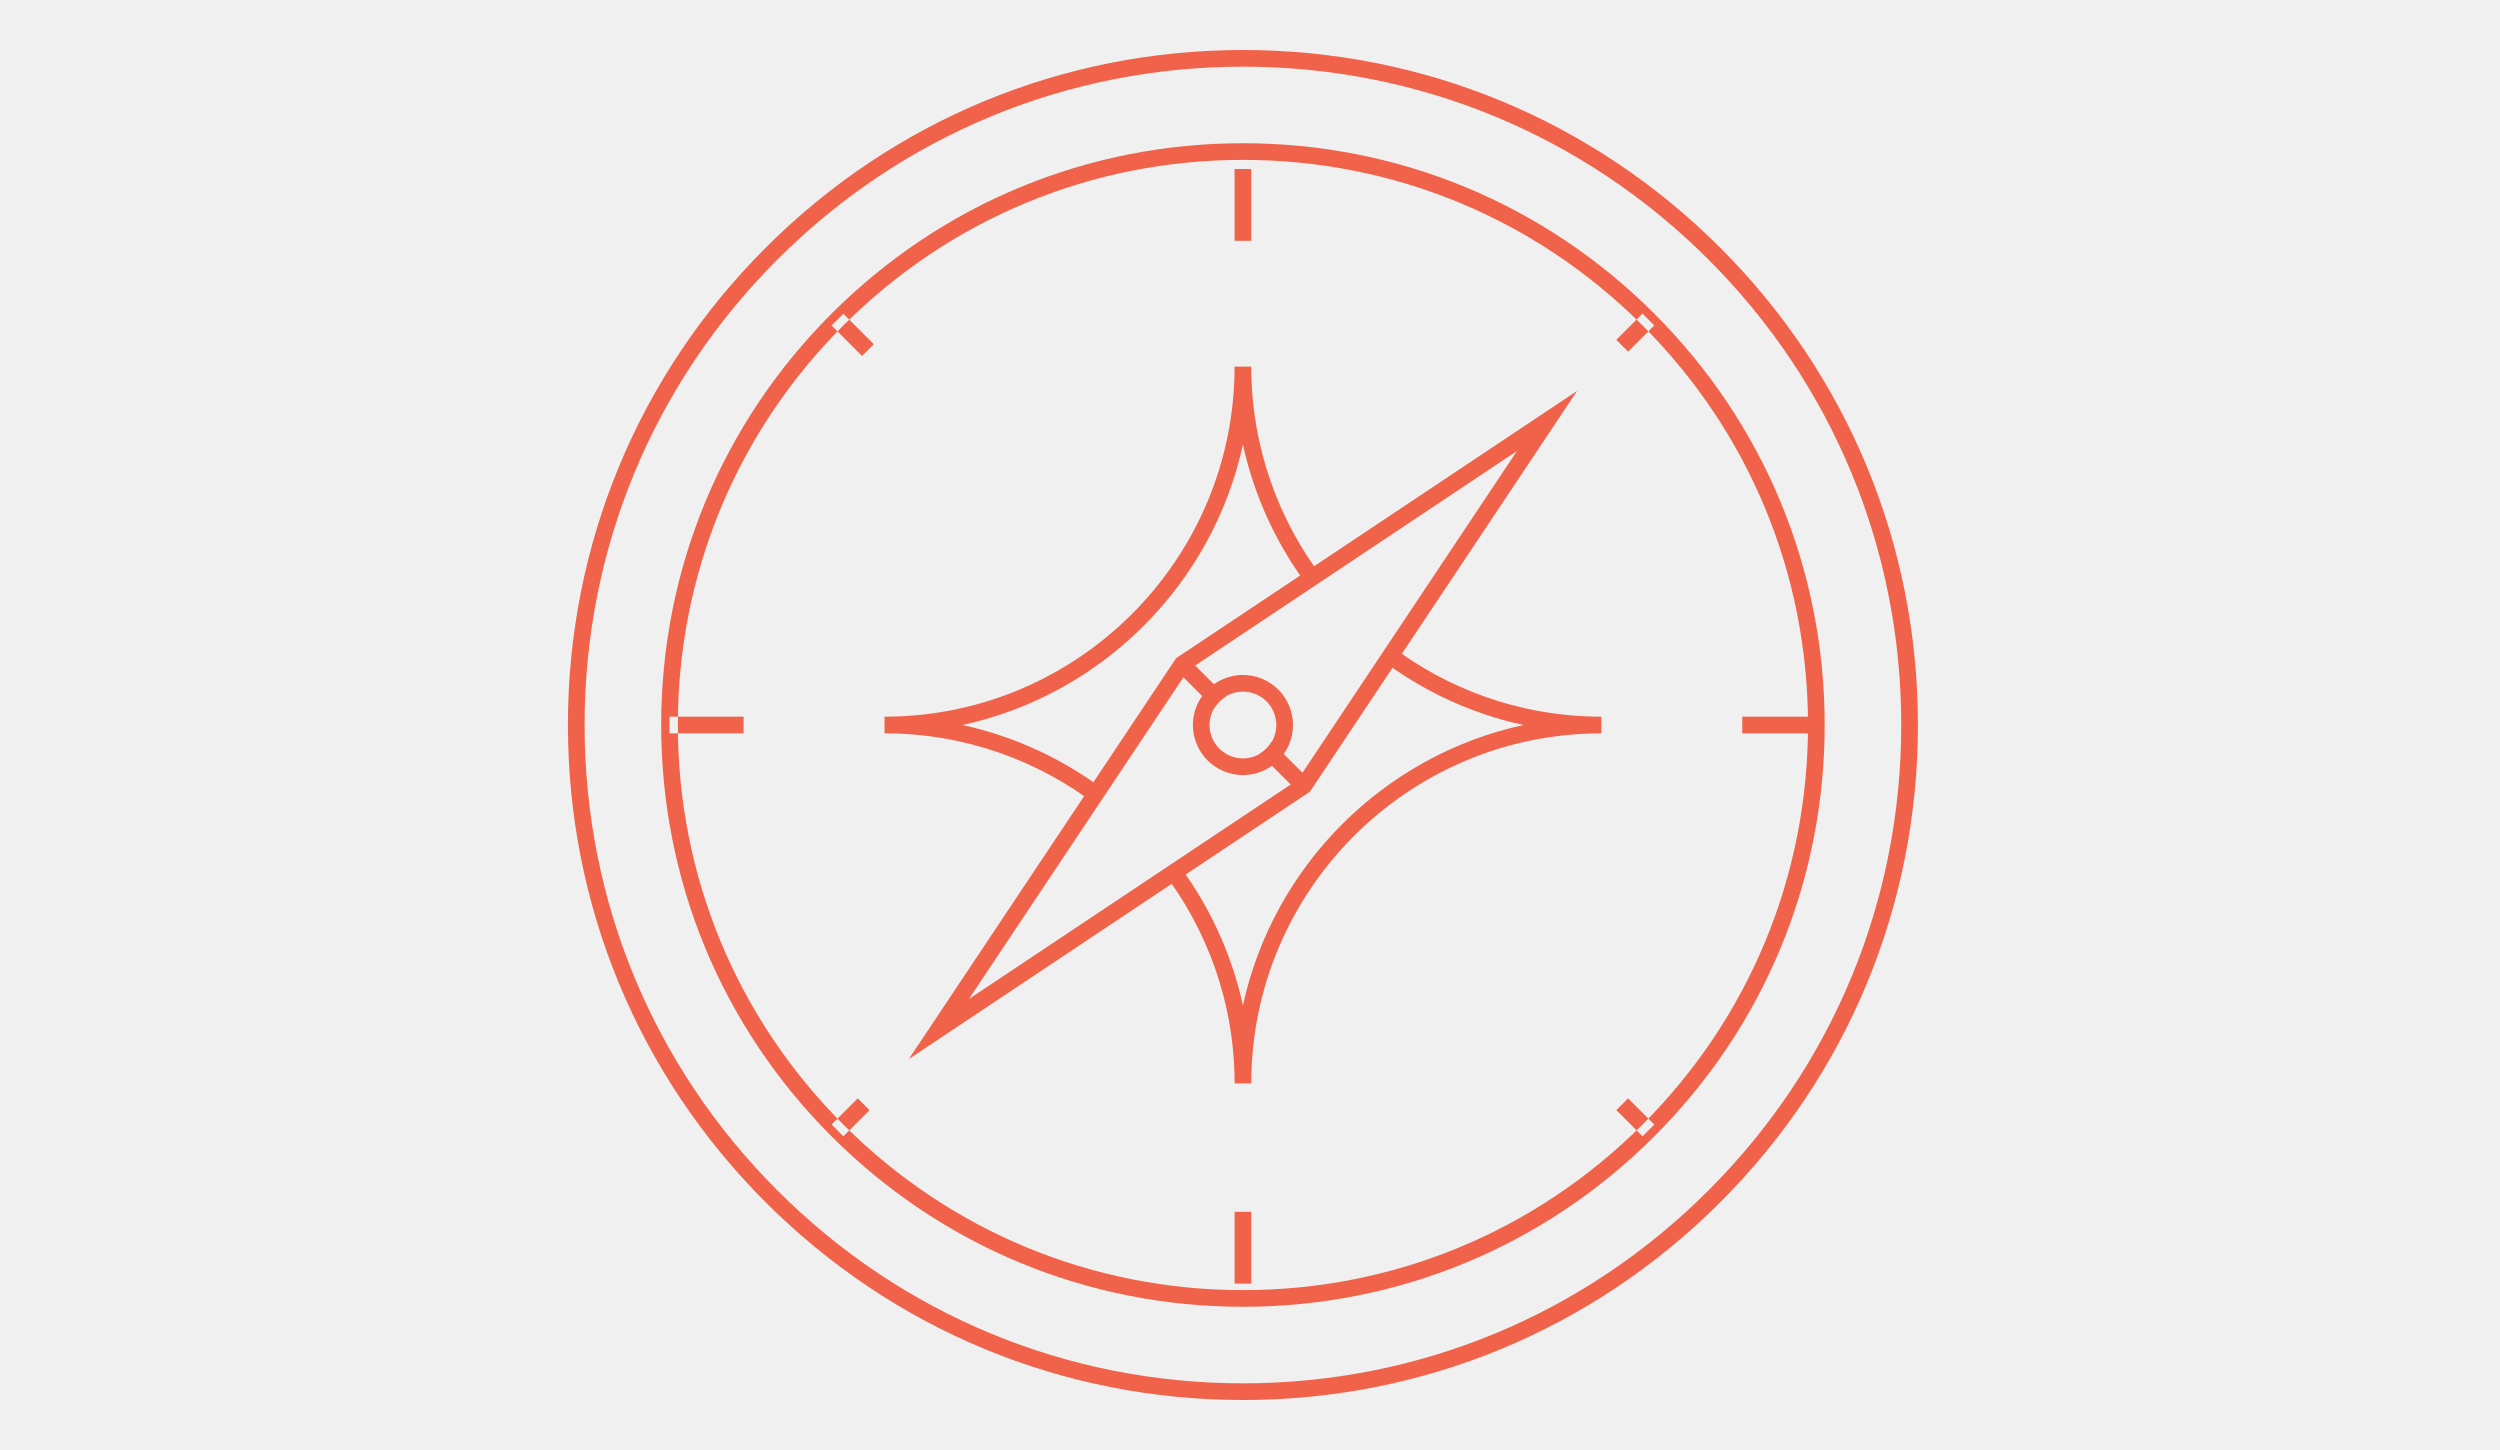
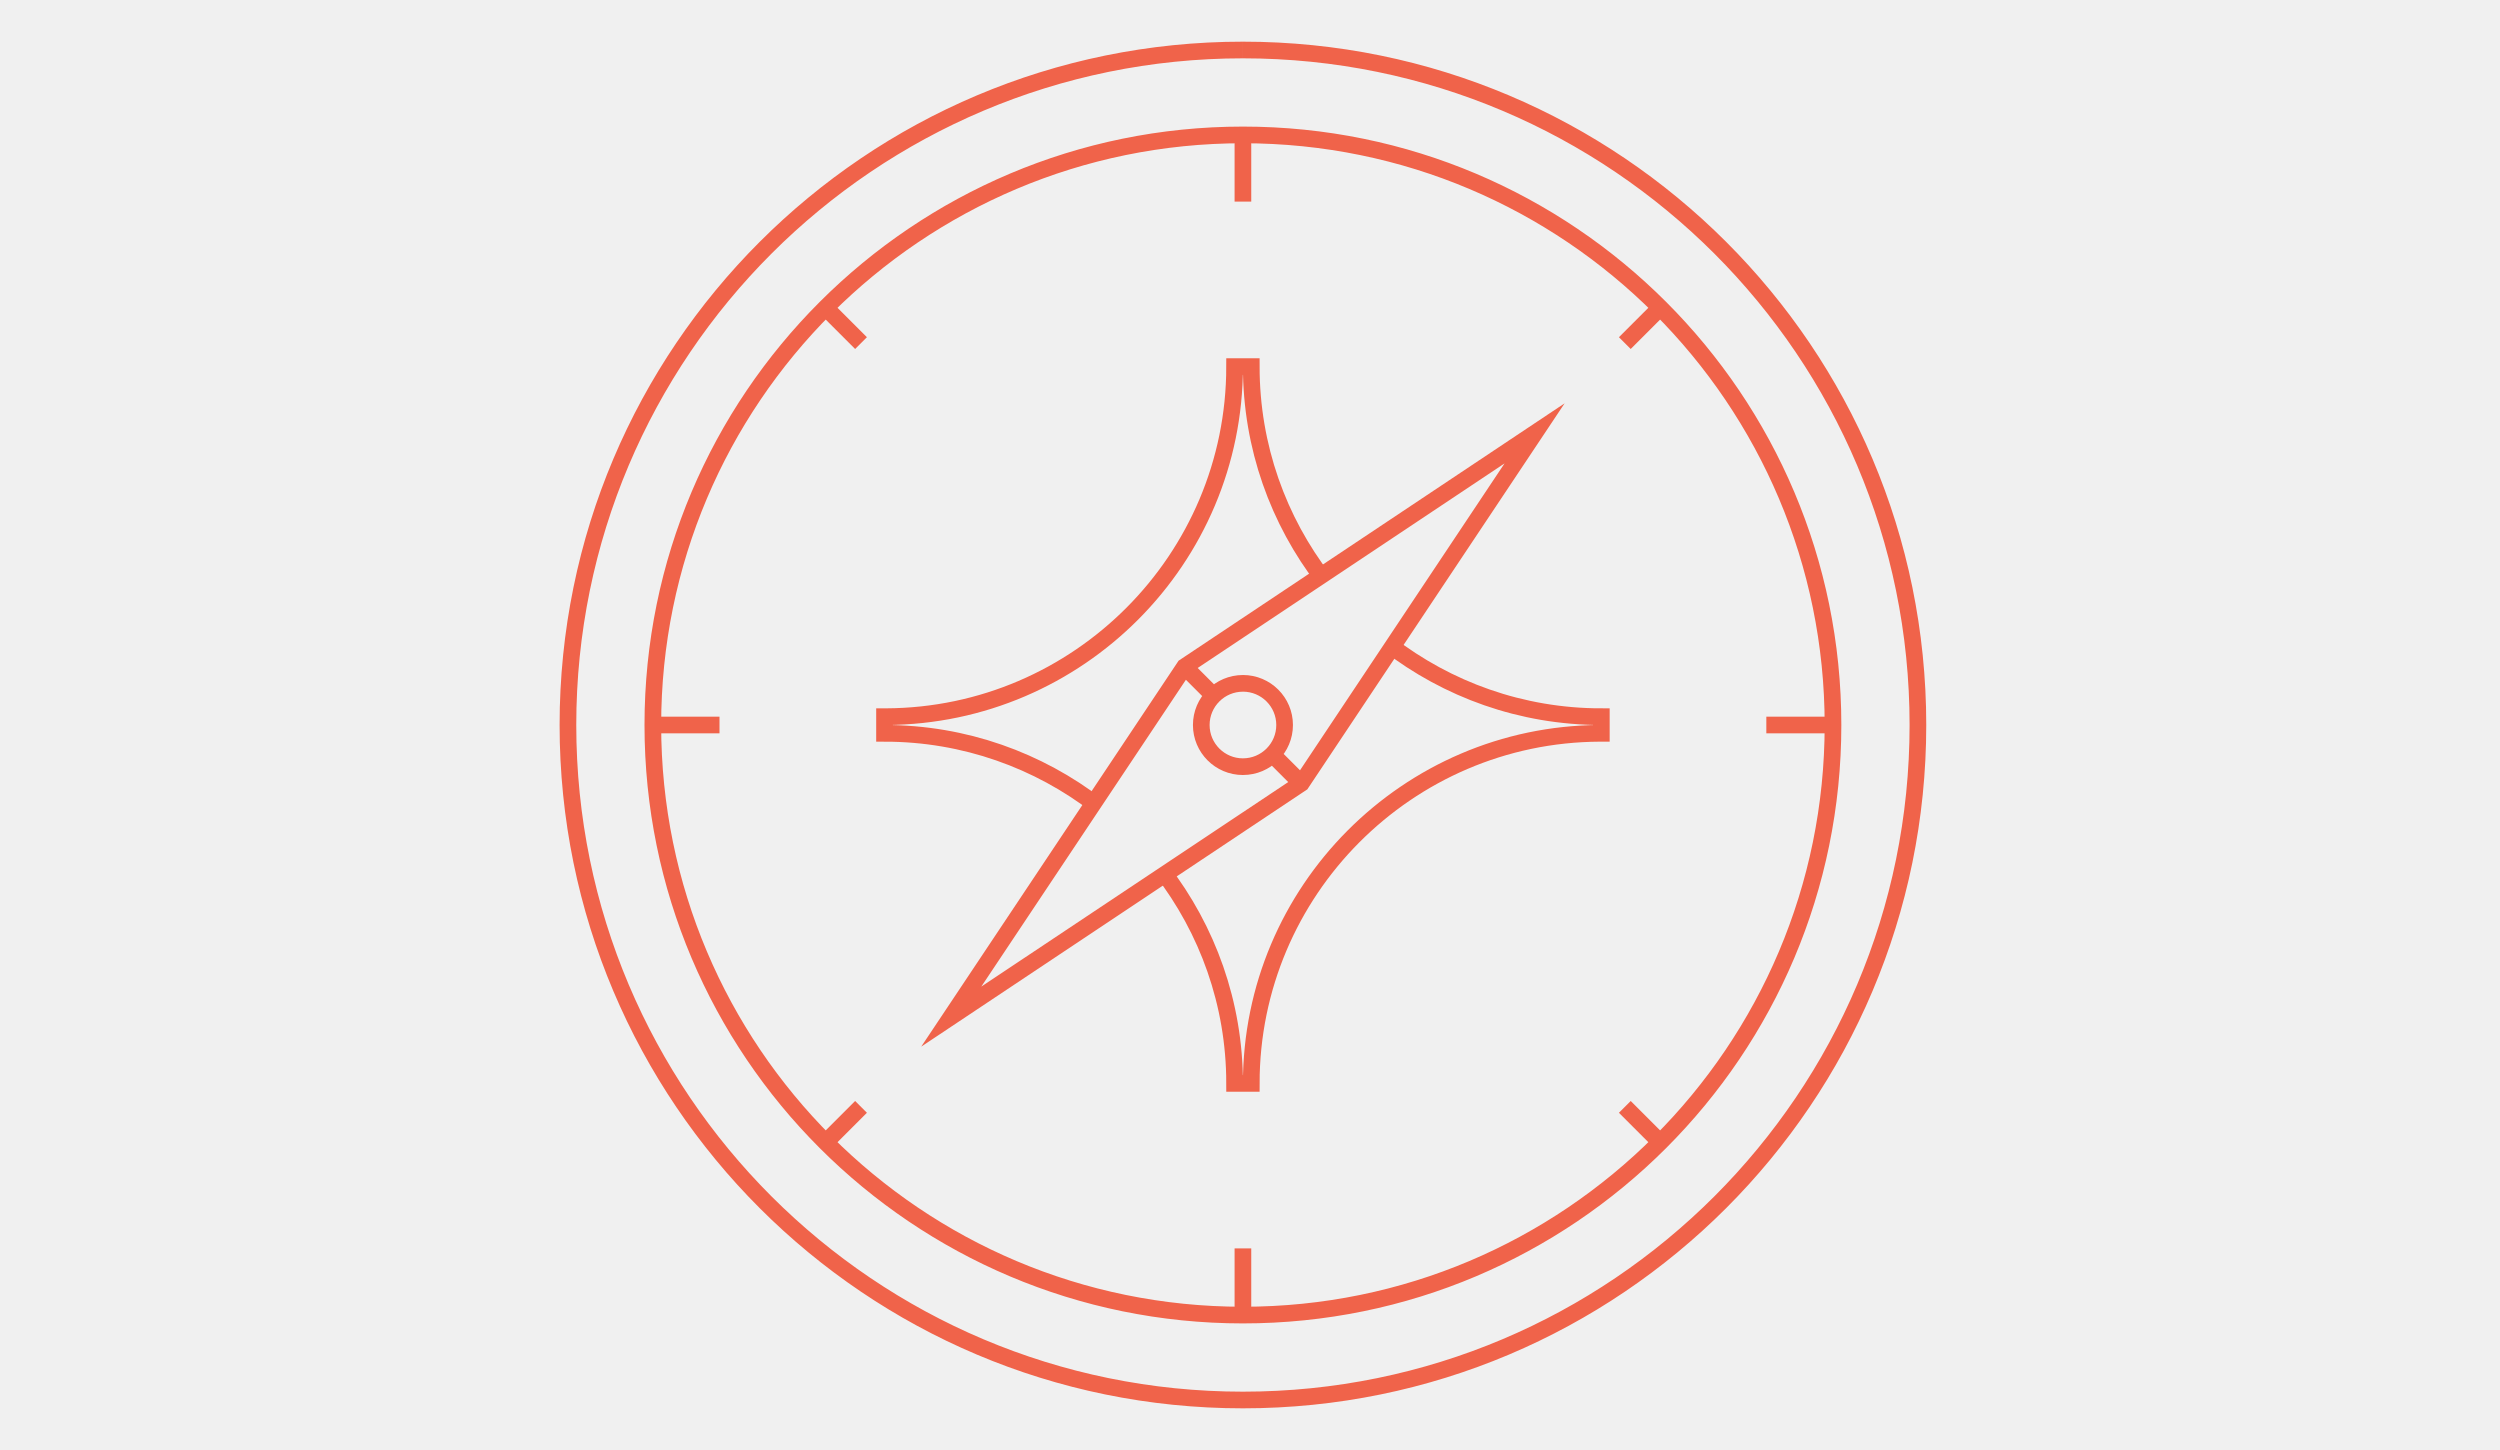
<svg xmlns="http://www.w3.org/2000/svg" width="150" height="87" viewBox="0 0 300 174">
-   <path stroke="#F68C44" stroke-width="2" stroke-miterlimit="10" d="M878.333 9.586H661.667c-3.178 0-5.777 2.6-5.777 5.776V151.47h228.22V15.36c0-3.176-2.6-5.776-5.777-5.776z" fill="none" />
-   <path fill="#5386C5" d="M76.333-529.52h258v258h-258z" />
-   <circle fill="#E6E7E8" cx="486.333" cy="-401.519" r="127" />
-   <path fill="#fff" stroke="#000" stroke-miterlimit="10" d="M391.333-353.563c0 2.046 1.83 3.702 4.083 3.702h181.832c2.254 0 4.085-1.657 4.085-3.703v-4.203h-190v4.203z" />
-   <path fill="#D1D3D4" stroke="#000" stroke-miterlimit="10" d="M476.136-355.718h20.396c1.245 0 2.256-.917 2.256-2.05H473.88c0 1.133 1.01 2.05 2.256 2.05zM395.417-349.86H577.25c2.253 0 4.084-1.657 4.084-3.703h-190c0 2.045 1.83 3.702 4.083 3.702zM552.32-452.33H420.346c-5.57 0-10.086 4.514-10.086 10.087v84.477h152.146v-84.477c0-5.573-4.515-10.086-10.086-10.086z" />
-   <path fill="#fff" stroke="#000" stroke-miterlimit="10" d="M420.346-442.243H552.32v74.39H420.346z" />
-   <g fill="#E6E7E8" stroke="#000" stroke-miterlimit="10">
-     <path d="M468.292-419.14l-4.45-4.445-18.544 18.536 18.543 18.536 4.452-4.445-14.09-14.09zM527.368-405.05l-18.542-18.535-4.452 4.445 14.09 14.09-14.09 14.09 4.452 4.446zM498.66-422.856l-19.623 36.342h-6.293l19.623-36.342z" />
-   </g>
-   <path stroke="#F68C44" stroke-width="2" stroke-miterlimit="10" d="M627.5 157.702c0 3.066 2.76 5.56 6.124 5.56h272.75c3.365 0 6.126-2.493 6.126-5.56v-6.232h-285v6.232zM754.968 154.484h30.065c1.812 0 3.307-1.357 3.307-3.015h-36.68c0 1.657 1.496 3.014 3.308 3.014zM633.625 163.26h272.75c3.365 0 6.126-2.49 6.126-5.558h-285c0 3.067 2.76 5.56 6.125 5.56zM666.22 19.86h207.56v121.225H666.22z" fill="none" />
-   <g stroke="#F68C44" stroke-width="2" stroke-miterlimit="10" fill="none">
-     <path d="M746.51 62.167l-5.78-5.802-24.168 24.16 24.167 24.162 5.78-5.8-18.36-18.36zM823.438 80.526l-24.167-24.16-5.78 5.8 18.36 18.36-18.36 18.36 5.78 5.8zM786.05 57.296l-25.555 47.39h-8.178l25.53-47.39z" />
-   </g>
-   <path fill="#eee" d="M118.517-358.203c0 1.604 1.673 2.903 3.73 2.903h166.17c2.06 0 3.732-1.3 3.732-2.903v-3.296H118.516v3.297z" />
-   <path fill="#ccc" d="M196.015-359.893h18.64c1.136 0 2.06-.72 2.06-1.606h-22.762c0 .89.923 1.607 2.062 1.607zM122.25-355.3h166.167c2.06 0 3.733-1.3 3.733-2.903H118.517c0 1.604 1.673 2.903 3.732 2.903z" />
-   <path fill="#1D1E1F" d="M265.636-447.916H145.03c-5.09 0-9.217 4.124-9.217 9.218V-361.498h139.04v-77.2c0-5.094-4.126-9.218-9.217-9.218z" />
-   <path fill="#E2725A" d="M145.03-438.698h120.605v67.98H145.03z" />
-   <g fill="#fff">
-     <path d="M184.78-421.647l-16.947 16.94 16.946 16.937 4.066-4.062-12.877-12.876 12.876-12.877zM221.82-417.585l12.877 12.877-12.877 12.876 4.068 4.062 16.945-16.938-16.945-16.94zM192.915-387.77h5.75l17.933-33.21h-5.75z" />
-   </g>
-   <linearGradient id="a" gradientUnits="userSpaceOnUse" x1="191.091" y1="-405.457" x2="328.423" y2="-268.125">
-     <stop offset="0" />
-     <stop offset="1" stop-opacity="0" />
-   </linearGradient>
-   <path opacity=".25" fill="url(#a)" d="M333.333-383.988c-.37-.4-.76-.778-1.197-1.108-.513-.678-1.116-1.28-1.793-1.793-.513-.676-1.115-1.277-1.79-1.79-.514-.678-1.117-1.28-1.795-1.795-.513-.677-1.115-1.28-1.792-1.792-.513-.677-1.115-1.28-1.792-1.792-.513-.676-1.115-1.278-1.792-1.79-.513-.68-1.116-1.28-1.793-1.794-.514-.68-1.117-1.28-1.795-1.794-.512-.677-1.114-1.278-1.79-1.79-.514-.678-1.116-1.28-1.793-1.794-.513-.678-1.117-1.28-1.794-1.794-.513-.677-1.115-1.278-1.79-1.79-.514-.68-1.117-1.28-1.795-1.795-.512-.677-1.114-1.28-1.79-1.792-.514-.678-1.117-1.28-1.794-1.793-.514-.678-1.116-1.28-1.793-1.792-.513-.678-1.116-1.28-1.793-1.793-.513-.678-1.116-1.28-1.793-1.794-.51-.677-1.113-1.278-1.79-1.79-.514-.68-1.117-1.28-1.794-1.794-.513-.678-1.115-1.28-1.792-1.792-.513-.678-1.116-1.28-1.794-1.794-.512-.677-1.114-1.278-1.79-1.79-.513-.678-1.116-1.28-1.793-1.794-.513-.678-1.115-1.28-1.792-1.793-.513-.678-1.115-1.28-1.792-1.793-.513-.678-1.116-1.28-1.793-1.793-.513-.678-1.115-1.28-1.792-1.792-.513-.678-1.116-1.28-1.793-1.794-.512-.677-1.114-1.278-1.79-1.79-.514-.68-1.117-1.28-1.794-1.795-.512-.678-1.115-1.28-1.792-1.793-.512-.676-1.114-1.278-1.79-1.79-1.684-2.224-4.344-3.666-7.347-3.666H145.03c-5.09 0-9.217 4.124-9.217 9.218V-361.498h-17.296v3.295c0 1.092.784 2.03 1.928 2.526.26.773.916 1.413 1.793 1.793.26.772.916 1.412 1.792 1.792.26.773.916 1.413 1.793 1.793.26.773.916 1.414 1.792 1.794.26.772.917 1.413 1.793 1.792.26.773.916 1.412 1.792 1.792.26.773.916 1.413 1.793 1.793.26.774.916 1.414 1.792 1.794.26.772.916 1.412 1.792 1.792.26.773.916 1.413 1.793 1.793.26.772.916 1.412 1.792 1.792.26.772.917 1.413 1.793 1.792.26.772.916 1.413 1.792 1.793.26.772.917 1.412 1.793 1.792.26.772.916 1.412 1.792 1.792.26.773.917 1.413 1.793 1.793.26.772.916 1.412 1.792 1.792.26.773.916 1.413 1.793 1.793.26.772.916 1.412 1.792 1.792.26.773.917 1.413 1.793 1.793.26.773.916 1.412 1.792 1.792.26.773.916 1.413 1.793 1.793.26.772.916 1.412 1.792 1.792.26.773.916 1.413 1.793 1.793.26.773.916 1.413 1.792 1.793.26.772.916 1.412 1.792 1.792.26.773.915 1.413 1.79 1.793.262.772.917 1.412 1.793 1.792.26.773.916 1.413 1.793 1.793.26.773.916 1.413 1.792 1.792.26.773.916 1.413 1.792 1.793.26.773.916 1.413 1.793 1.793.26.772.916 1.413 1.792 1.792.26.773.916 1.413 1.792 1.793.26.774.916 1.414 1.793 1.794.26.773.916 1.413 1.792 1.792.26.773.916 1.413 1.792 1.792.26.773.916 1.413 1.793 1.793.26.774.916 1.414 1.792 1.794.26.773.916 1.413 1.792 1.793.26.773.916 1.413 1.792 1.793.26.77.916 1.41 1.792 1.79.26.774.916 1.414 1.793 1.794.26.773.915 1.413 1.79 1.793.26.773.917 1.412 1.793 1.793.26.772.916 1.412 1.792 1.792.085.25.225.48.387.7h130.043v-111.47z" />
-   <path fill="#eee" d="M118.517-358.203c0 1.604 1.673 2.903 3.73 2.903h166.17c2.06 0 3.732-1.3 3.732-2.903v-3.296H118.516v3.297z" />
-   <path fill="#ccc" d="M196.015-359.893h18.64c1.136 0 2.06-.72 2.06-1.606h-22.762c0 .89.923 1.607 2.062 1.607zM122.25-355.3h166.167c2.06 0 3.733-1.3 3.733-2.903H118.517c0 1.604 1.673 2.903 3.732 2.903z" />
-   <path fill="#1D1E1F" d="M265.636-447.916H145.03c-5.09 0-9.217 4.124-9.217 9.218V-361.498h139.04v-77.2c0-5.094-4.126-9.218-9.217-9.218z" />
-   <path fill="#E2725A" d="M145.03-438.698h120.605v67.98H145.03z" />
-   <g fill="#fff">
-     <path d="M184.78-421.647l-16.947 16.94 16.946 16.937 4.066-4.062-12.877-12.876 12.876-12.877zM221.82-417.585l12.877 12.877-12.877 12.876 4.068 4.062 16.945-16.938-16.945-16.94zM192.915-387.77h5.75l17.933-33.21h-5.75z" />
-   </g>
-   <path fill="#eee" d="M-154.816-358.203c0 1.604 1.673 2.903 3.73 2.903h166.17c2.06 0 3.733-1.3 3.733-2.903v-3.296h-173.633v3.297z" />
-   <path fill="#ccc" d="M-77.318-359.893h18.64c1.136 0 2.06-.72 2.06-1.606H-79.38c0 .89.923 1.607 2.062 1.607zM-151.084-355.3H15.084c2.06 0 3.733-1.3 3.733-2.903h-173.633c0 1.604 1.673 2.903 3.732 2.903z" />
-   <path fill="#1D1E1F" d="M-7.697-447.916h-120.605c-5.09 0-9.217 4.124-9.217 9.218V-361.498H1.52v-77.2c0-5.094-4.126-9.218-9.217-9.218z" />
-   <path fill="#E2725A" d="M-128.303-438.698H-7.698v67.98h-120.605z" />
-   <g fill="#fff">
-     <path d="M-88.554-421.647l-16.946 16.94 16.946 16.937 4.067-4.062-12.877-12.876 12.877-12.877zM-51.513-417.585l12.877 12.877-12.877 12.876 4.068 4.062 16.945-16.938-16.945-16.94zM-80.418-387.77h5.75l17.933-33.21h-5.75z" />
-   </g>
-   <path fill="#eee" d="M-154.816-358.203c0 1.604 1.673 2.903 3.73 2.903h166.17c2.06 0 3.733-1.3 3.733-2.903v-3.296h-173.633v3.297z" />
-   <path fill="#ccc" d="M-77.318-359.893h18.64c1.136 0 2.06-.72 2.06-1.606H-79.38c0 .89.923 1.607 2.062 1.607zM-151.084-355.3H15.084c2.06 0 3.733-1.3 3.733-2.903h-173.633c0 1.604 1.673 2.903 3.732 2.903z" />
-   <path stroke="#3D4C99" stroke-width="2" stroke-miterlimit="10" d="M577.234 9.55H342.766c-3.173 0-5.766 2.592-5.766 5.765v9.488h246v-9.488c0-3.173-2.593-5.766-5.766-5.766z" fill="none" />
-   <path fill="#1D1E1F" d="M-7.697-447.916h-120.605c-5.09 0-9.217 4.124-9.217 9.218V-361.498H1.52v-77.2c0-5.094-4.126-9.218-9.217-9.218z" />
-   <path fill="#E2725A" d="M-128.303-438.698H-7.698v67.98h-120.605z" />
-   <g fill="#fff">
-     <path d="M-88.554-421.647l-16.946 16.94 16.946 16.937 4.067-4.062-12.877-12.876 12.877-12.877zM-51.513-417.585l12.877 12.877-12.877 12.876 4.068 4.062 16.945-16.938-16.945-16.94zM-80.418-387.77h5.75l17.933-33.21h-5.75z" />
-   </g>
-   <path stroke="#3D4C99" stroke-width="2" stroke-miterlimit="10" d="M577.234 24.803H337v132.729c0 3.173 2.593 5.766 5.766 5.766h234.47c3.17 0 5.765-2.594 5.765-5.767V24.802h-5.766zM352.633 39.116h215.253v49.97H352.633zM352.633 101.263h65.344v46.92h-65.344zM502.542 101.263h65.344v46.92h-65.344zM427.107 101.263h66.305v46.92h-66.305zM347.958 17.423c0 1.6-1.29 2.884-2.883 2.884s-2.883-1.285-2.883-2.884c0-1.59 1.29-2.883 2.883-2.883 1.594 0 2.883 1.294 2.883 2.883zM357.91 17.423c0 1.6-1.29 2.884-2.883 2.884s-2.882-1.285-2.882-2.884c0-1.59 1.29-2.883 2.882-2.883 1.593 0 2.883 1.294 2.883 2.883zM367.86 17.423c0 1.6-1.29 2.884-2.883 2.884s-2.883-1.285-2.883-2.884c0-1.59 1.29-2.883 2.883-2.883 1.594 0 2.883 1.294 2.883 2.883z" fill="none" />
-   <path stroke="#45A6DD" stroke-width="2" stroke-miterlimit="10" d="M1051.82 46.763h-13.228V151.29h13.23c2.157 0 3.927-1.77 3.927-3.932V50.69c0-2.162-1.77-3.927-3.93-3.927zM1006.655 46.763c-2.158 0-3.93 1.766-3.93 3.928v96.67c0 2.16 1.77 3.93 3.93 3.93h31.938V46.764h-31.938zM1003.45 28.815c-2.484 0-4.518 2.03-4.518 4.516v111.15c0 2.483 2.033 4.52 4.518 4.52h35.143V28.814h-35.143zM1012.176 42.31h26.416M1012.176 46.57h26.416M1012.176 50.833h26.416" fill="none" />
-   <path stroke="#45A6DD" stroke-width="2" stroke-miterlimit="10" fill="none" d="M1012.176 113.507h26.416v4.52h-26.416zM1012.176 125.753h26.416v4.518h-26.416zM1012.176 101.263h26.416v4.518h-26.416zM1153.167 46.763h-31.76V151.29h31.76c2.158 0 3.93-1.77 3.93-3.932V50.69c0-2.162-1.772-3.927-3.93-3.927zM1108 46.763c-2.158 0-3.93 1.766-3.93 3.928v96.67c0 2.16 1.77 3.93 3.93 3.93h13.406V46.764H1108zM1156.55 28.815h-35.144V149h35.143c2.483 0 4.517-2.036 4.517-4.52V33.33c0-2.483-2.033-4.515-4.518-4.515zM1121.407 42.31h25.168M1121.407 46.57h25.168M1121.407 50.833h25.168" />
-   <path stroke="#45A6DD" stroke-width="2" stroke-miterlimit="10" fill="none" d="M1114.41 113.507h6.997v4.52h-6.998zM1121.407 113.507h26.234v4.52h-26.233zM1121.407 125.753h26.234v4.518h-26.233zM1114.41 125.753h6.997v4.518h-6.998zM1114.41 101.263h6.997v4.518h-6.998zM1121.407 101.263h26.234v4.518h-26.233zM1116.223 165.3c0 2.95-2.418 5.37-5.37 5.37h-61.708c-2.95 0-5.37-2.42-5.37-5.37V33.216c0-2.95 2.42-5.363 5.37-5.363h61.71c2.95 0 5.368 2.412 5.368 5.363V165.3zM1115.27 3.33h-70.54c-3.374 0-6.138 2.757-6.138 6.132V160.44c0 3.373 2.764 6.14 6.14 6.14h70.538c3.375 0 6.137-2.767 6.137-6.14V9.462c0-3.375-2.762-6.133-6.137-6.133zM1056.58 22.724h45.143M1056.58 28.05h45.143M1056.58 33.378h45.143" />
-   <path stroke="#45A6DD" stroke-width="2" stroke-miterlimit="10" fill="none" d="M1056.58 119.433h45.144v6.14h-45.143zM1056.58 136.065h45.144v6.14h-45.143zM1079.15 53.745c5.72 0 10.355 4.637 10.355 10.354 0 5.722-4.635 10.35-10.354 10.35s-10.35-4.628-10.35-10.35c0-5.718 4.632-10.355 10.35-10.355zM1073.59 63.868l3.866 3.86 7.253-7.258" />
-   <path fill="#F0634A" d="M80.342 86h8.89v2h-8.89zM198.512 37.636c-13.184-13.188-30.714-20.45-49.36-20.45-18.648 0-36.178 7.263-49.362 20.45C86.604 50.82 79.34 68.35 79.34 87s7.263 36.18 20.45 49.364c13.184 13.188 30.714 20.45 49.36 20.45 18.647 0 36.178-7.263 49.362-20.45C211.7 123.18 218.96 105.65 218.96 87s-7.26-36.18-20.448-49.364zm-1.414 97.314c-12.807 12.81-29.834 19.864-47.947 19.864s-35.14-7.055-47.946-19.864C88.396 122.145 81.34 105.115 81.34 87s7.055-35.145 19.864-47.95c12.807-12.81 29.835-19.864 47.947-19.864S184.29 26.24 197.1 39.05C209.908 51.855 216.96 68.885 216.96 87s-7.053 35.145-19.862 47.95zM150.15 43.992h-2c0 23.095-18.733 41.897-41.804 42.008h-.204v2c9.616 0 18.482 3.257 25.57 8.714l1.112-1.666c-5.038-3.854-10.923-6.655-17.33-8.048 16.774-3.644 30.013-16.882 33.657-33.656 1.393 6.408 4.194 12.294 8.05 17.332l1.666-1.11c-5.458-7.09-8.715-15.957-8.715-25.574zM166.597 77.276l-1.118 1.678c5.035 3.856 10.92 6.654 17.33 8.047-16.775 3.646-30.014 16.883-33.658 33.66-1.392-6.41-4.19-12.298-8.048-17.335l-1.677 1.12c5.46 7.086 8.725 15.945 8.726 25.563h2c0-23.095 18.735-41.897 41.805-42.008h.204v-2c-9.62 0-18.48-3.264-25.565-8.724zM152.59 89.023c-.345.584-.83 1.068-1.412 1.413 0 0 0 .002-.002.002l3.706 3.703-15.885 10.59-.51.34.51-.34-22.73 15.152 15.25-22.87 2.114-3.173-2.114 3.17 10.492-15.734 3.705 3.703c.345-.586.83-1.07 1.413-1.417l-5.148-5.145-.846.564-.85 1.274.85-1.274-32.08 48.11 48.12-32.076.567-.85-5.15-5.143zM145.712 84.98c.345-.586.83-1.07 1.413-1.416-.583.345-1.068.83-1.413 1.415zM151.178 90.437c.583-.345 1.067-.83 1.412-1.413-.345.584-.83 1.068-1.412 1.413zM152.59 89.023zM151.176 90.438h.002zM152.59 89.023c-.346.584-.83 1.068-1.413 1.413.584-.344 1.068-.828 1.412-1.413zM145.712 84.98c.345-.586.83-1.07 1.413-1.416-.584.346-1.068.83-1.413 1.415zM147.126 83.563zM151.175 90.438zM141.132 78.982l-.567.85 5.148 5.146c.345-.584.83-1.068 1.414-1.414l-3.705-3.703 13.06-8.706 25.557-17.037-25.743 38.61-3.706-3.704c-.344.584-.828 1.07-1.413 1.415l5.148 5.146.846-.564.747-1.118-.746 1.118h.002l32.078-48.113-48.118 32.075zm23.467 1.29l3.305-4.957-3.306 4.958zM152.59 89.022c-.345.585-.83 1.07-1.414 1.415.585-.345 1.07-.83 1.414-1.415zM147.127 83.563c-.584.346-1.068.83-1.414 1.414.346-.583.83-1.068 1.414-1.414zM152.59 89.022zM152.59 89.022c-.345.585-.83 1.07-1.413 1.415.584-.345 1.068-.83 1.413-1.415zM145.713 84.978c.345-.584.83-1.068 1.414-1.414-.585.345-1.068.83-1.414 1.414zM197.098 37.638l1.415 1.414-3.144 3.143-1.415-1.414zM102.93 131.802l1.416 1.414-3.143 3.143-1.414-1.416zM195.375 131.8l3.142 3.144-1.414 1.414-3.142-3.143zM101.205 37.646l3.654 3.655-1.415 1.415-3.654-3.655zM148.15 20.277h2v8.62h-2z" />
-   <path fill="#fff" stroke="#F0634A" stroke-width="2" stroke-miterlimit="10" d="M149.15 145.414v8.622" />
-   <path fill="#F0634A" d="M209.07 86h8.89v2h-8.89zM206.425 29.73C191.128 14.427 170.787 6 149.15 6s-41.976 8.428-57.273 23.73C76.577 45.022 68.15 65.362 68.15 87s8.427 41.977 23.727 57.27C107.175 159.573 127.515 168 149.15 168s41.978-8.428 57.275-23.73c15.3-15.294 23.726-35.634 23.726-57.27s-8.425-41.977-23.725-57.27zm-1.414 113.127C190.09 157.78 170.254 166 149.15 166s-40.94-8.22-55.86-23.143C78.37 127.94 70.15 108.103 70.15 87s8.22-40.94 23.14-55.857C108.21 16.22 128.05 8 149.15 8s40.94 8.22 55.86 23.143C219.934 46.06 228.15 65.898 228.15 87s-8.217 40.94-23.14 55.857zM145.145 87c0-2.208 1.797-4.006 4.006-4.006v-2c-3.31 0-6.005 2.694-6.005 6.007 0 3.313 2.694 6.007 6.006 6.007v-2c-2.208 0-4.005-1.797-4.005-4.006zM153.158 87c0-2.208-1.797-4.006-4.006-4.006v-2c3.312 0 6.006 2.694 6.006 6.007 0 3.313-2.694 6.007-6.006 6.007v-2c2.208 0 4.006-1.797 4.006-4.006z" />
+   <path stroke="#F0634A" stroke-width="2" stroke-miterlimit="10" d="M158.866 69.564c-5.458-7.09-8.714-15.955-8.714-25.572h-2c0 23.095-18.734 41.897-41.805 42.008h-.204v2c9.616 0 18.482 3.257 25.57 8.714M139.426 104.444c5.46 7.087 8.725 15.946 8.726 25.564h2c0-23.095 18.735-41.897 41.805-42.008h.203v-2c-9.617 0-18.477-3.264-25.562-8.724" fill="none" />
+   <path stroke="#F0634A" stroke-width="2" stroke-miterlimit="10" fill="none" d="M114.15 121.995l28.003-41.992 41.998-28-27.994 42zM149.15 157.81c-39.106 0-70.81-31.703-70.81-70.81s31.704-70.81 70.81-70.81M149.15 168c-44.733 0-80.998-36.266-80.998-81s36.265-81 81-81M141.93 79.78l3.686 3.686M156.52 94.368l-3.83-3.832M149.153 82c2.76 0 5 2.24 5 5 0 2.762-2.238 5-5 5M99.08 137.07l4.243-4.244M194.978 41.172l4.243-4.243M199.222 137.07l-4.243-4.244M103.323 41.172L99.08 36.93M78.34 87h8M211.96 87h8M149.15 157.81v-8M149.15 24.19v-8M149.15 168c44.736 0 81-36.266 81-81S193.888 6.002 149.154 6M149.15 16.19c39.108 0 70.81 31.7 70.81 70.81s-31.702 70.81-70.81 70.81M149.153 92.002c-2.762 0-5-2.24-5-5 0-2.762 2.24-5 5-5" />
</svg>
